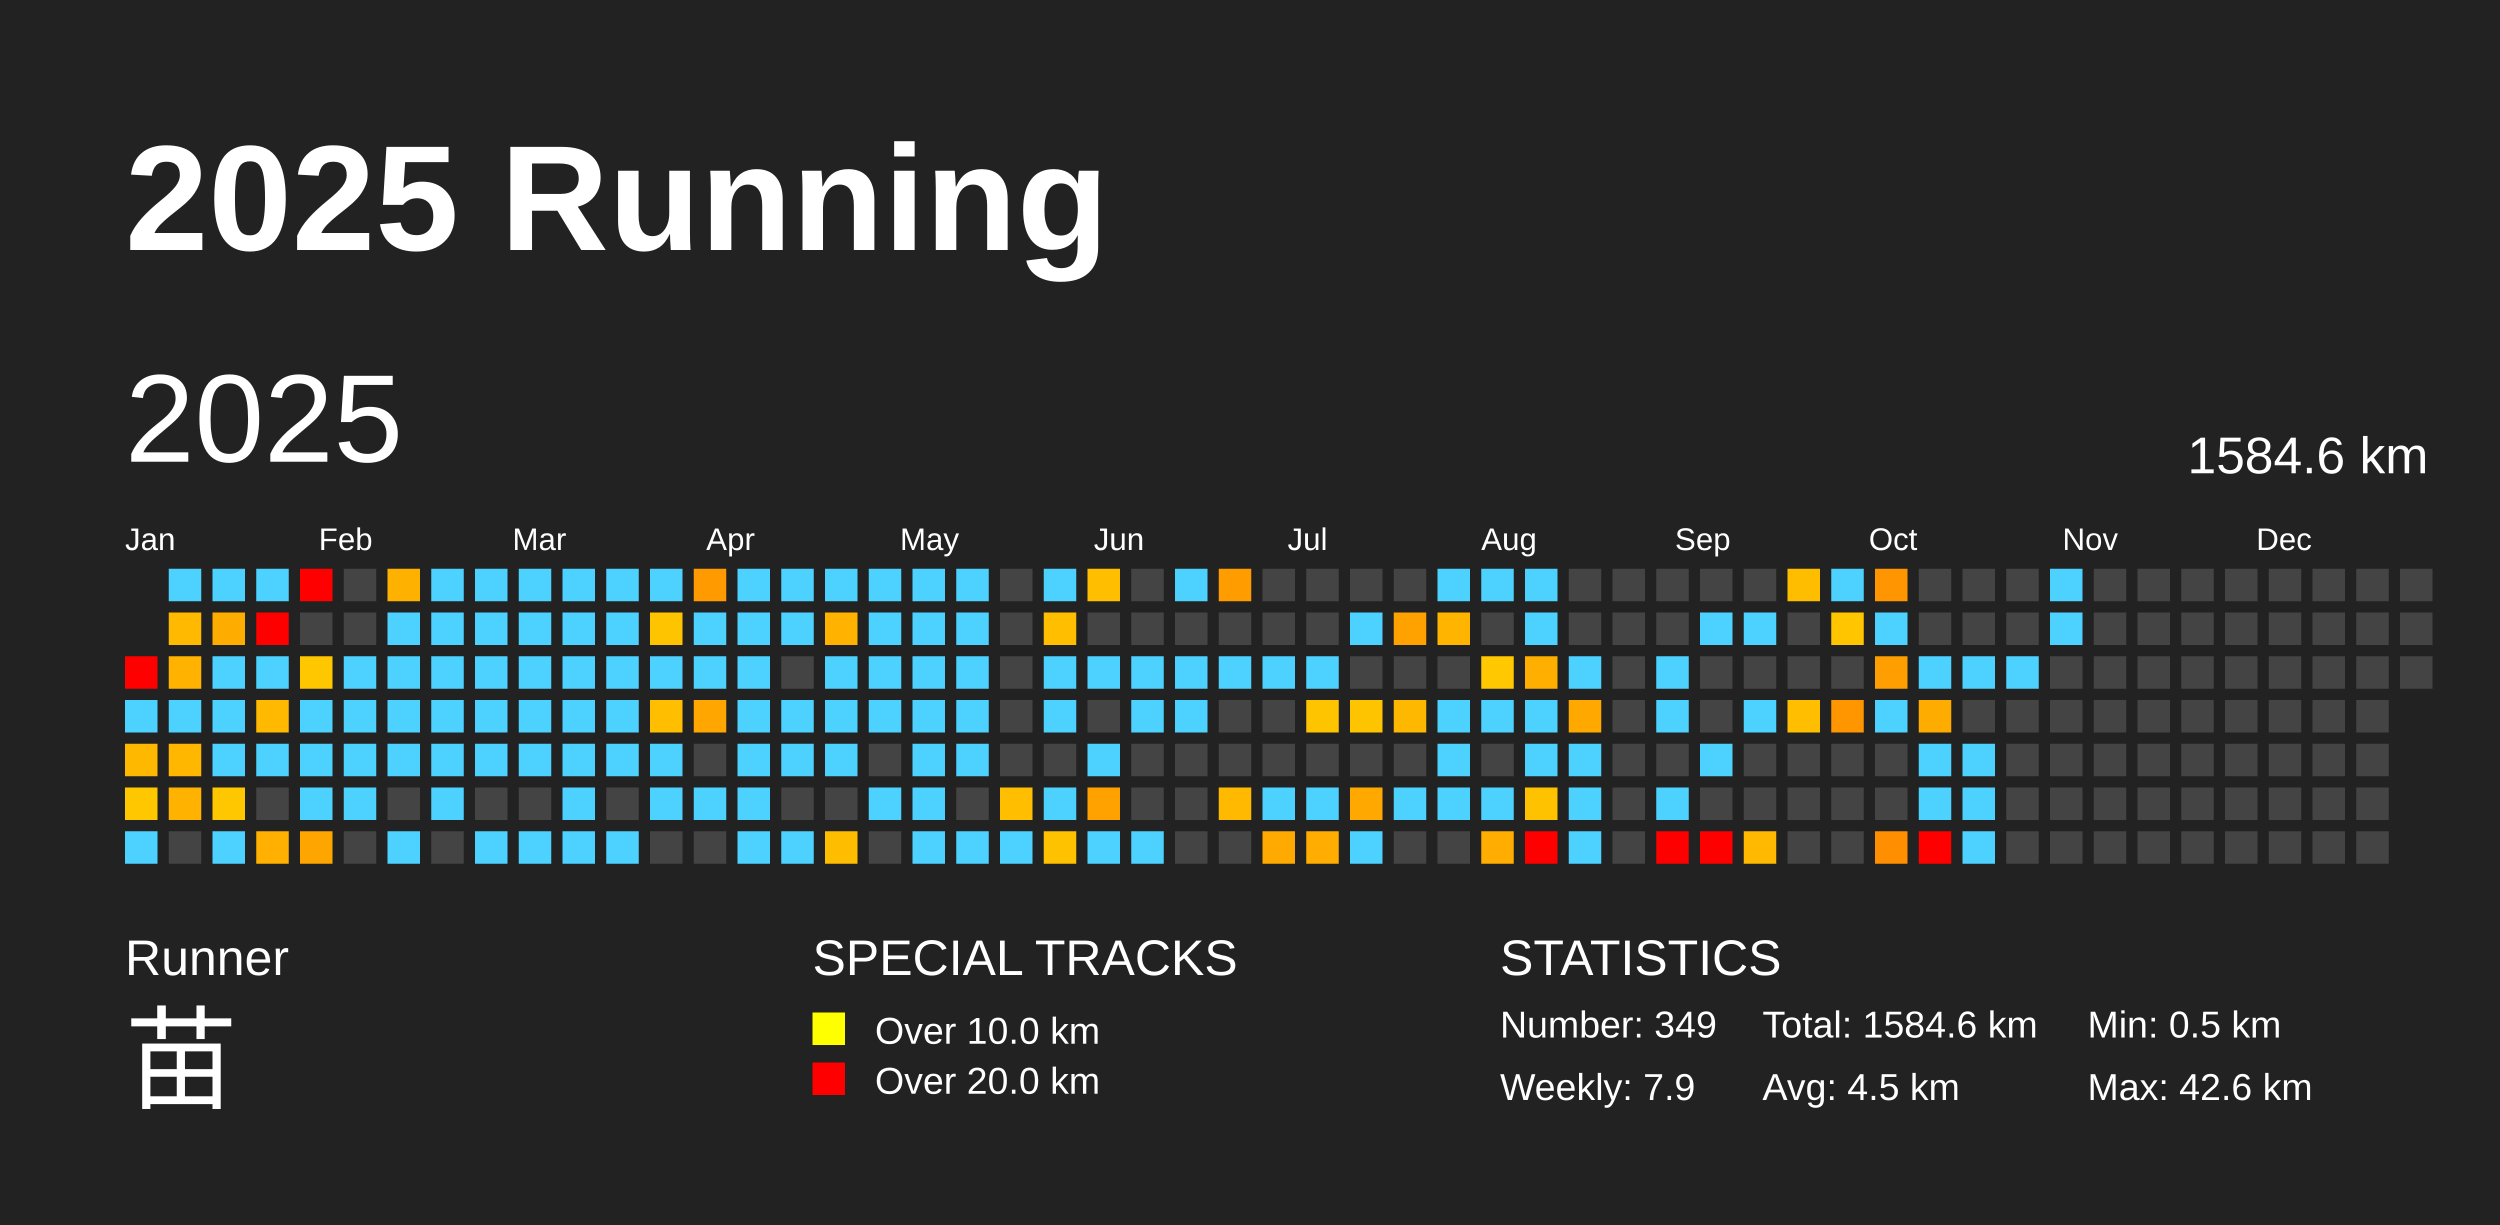
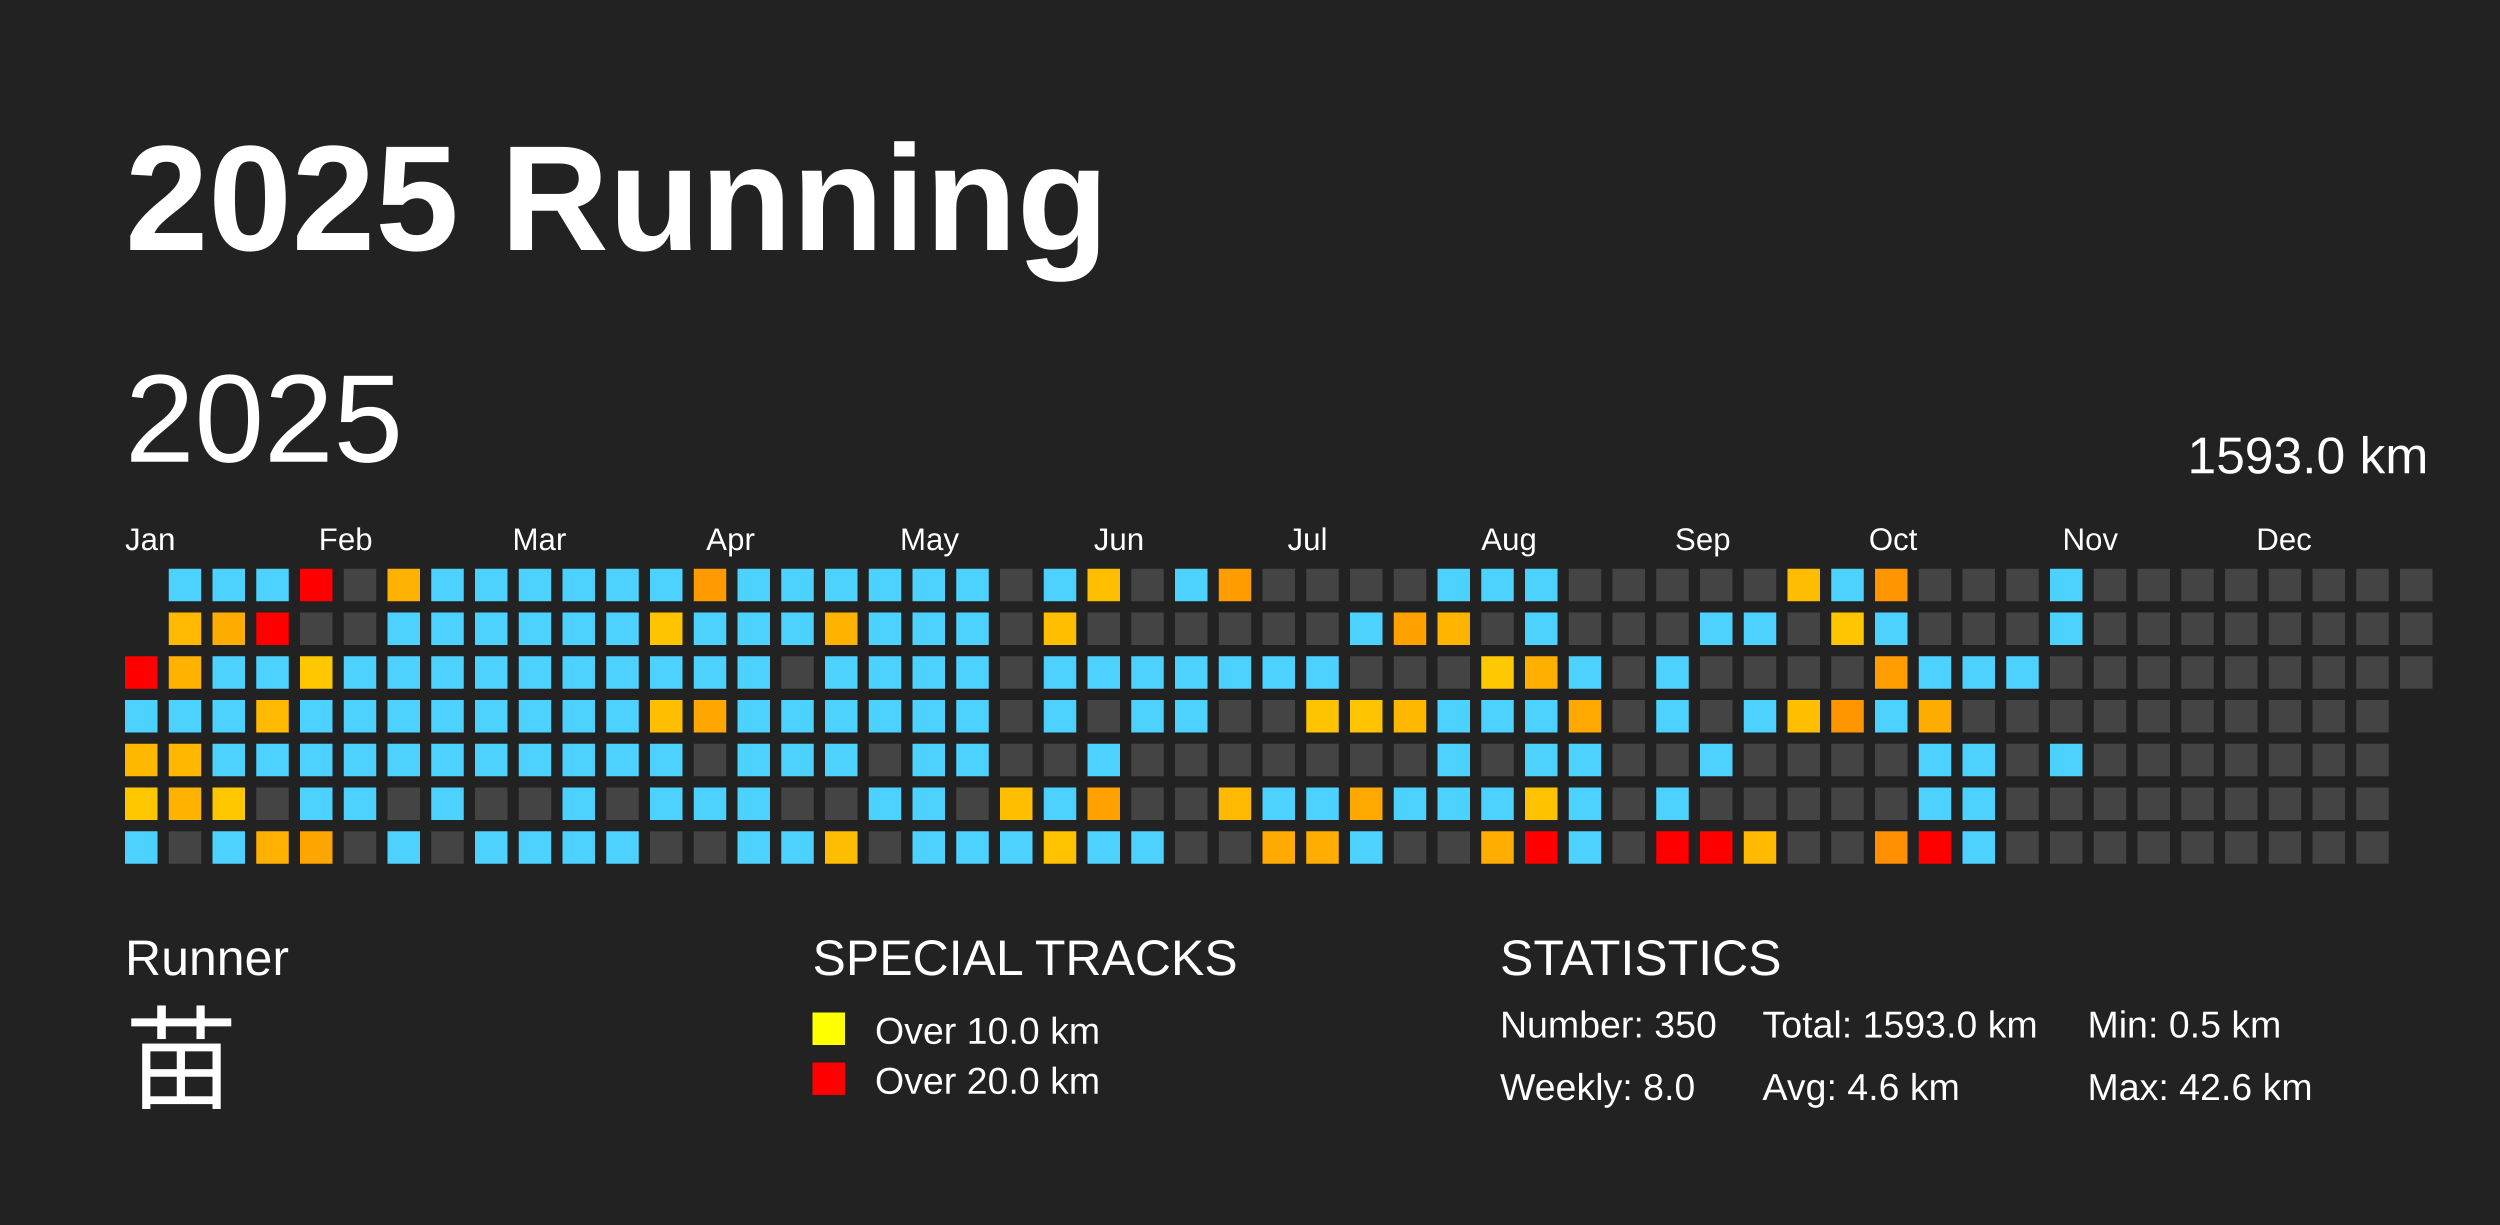
<svg xmlns="http://www.w3.org/2000/svg" baseProfile="full" height="98mm" version="1.1" viewBox="0,0,200,98" width="200mm">
  <defs />
  <rect fill="#222222" height="98" width="200" x="0" y="0" />
  <text fill="#FFFFFF" style="font-size:12px; font-family:Arial; font-weight:bold;" x="10" y="20">2025 Running</text>
  <text fill="#FFFFFF" style="font-size:4px; font-family:Arial" x="10" y="78">Runner</text>
  <text fill="#FFFFFF" style="font-size:9px; font-family:Arial" x="10" y="88">苗</text>
  <text fill="#FFFFFF" style="font-size:4px; font-family:Arial" x="65" y="78">SPECIAL TRACKS</text>
  <rect fill="yellow" height="2.6" width="2.6" x="65" y="81" />
  <text fill="#FFFFFF" style="font-size:3px; font-family:Arial" x="70" y="83.5">Over 10.0 km</text>
  <rect fill="red" height="2.6" width="2.6" x="65" y="85" />
  <text fill="#FFFFFF" style="font-size:3px; font-family:Arial" x="70" y="87.5">Over 20.0 km</text>
  <text fill="#FFFFFF" style="font-size:4px; font-family:Arial" x="120" y="78">STATISTICS</text>
-   <text fill="#FFFFFF" style="font-size:3px; font-family:Arial" x="120" y="83">Number: 349</text>
-   <text fill="#FFFFFF" style="font-size:3px; font-family:Arial" x="120" y="88">Weekly: 7.9</text>
-   <text fill="#FFFFFF" style="font-size:3px; font-family:Arial" x="141" y="83">Total: 1584.6 km</text>
-   <text fill="#FFFFFF" style="font-size:3px; font-family:Arial" x="141" y="88">Avg: 4.5 km</text>
+   <text fill="#FFFFFF" style="font-size:3px; font-family:Arial" x="120" y="83">Number: 350</text>
+   <text fill="#FFFFFF" style="font-size:3px; font-family:Arial" x="120" y="88">Weekly: 8.0</text>
+   <text fill="#FFFFFF" style="font-size:3px; font-family:Arial" x="141" y="83">Total: 1593.0 km</text>
+   <text fill="#FFFFFF" style="font-size:3px; font-family:Arial" x="141" y="88">Avg: 4.6 km</text>
  <text fill="#FFFFFF" style="font-size:3px; font-family:Arial" x="167" y="83">Min: 0.5 km</text>
  <text fill="#FFFFFF" style="font-size:3px; font-family:Arial" x="167" y="88">Max: 42.6 km</text>
  <text dominant-baseline="hanging" fill="#FFFFFF" style="font-size:10.0px; font-family:Arial;" x="10" y="30">2025</text>
-   <text dominant-baseline="hanging" fill="#FFFFFF" style="font-size:4.125px; font-family:Arial;" x="175" y="35">1584.6 km</text>
+   <text dominant-baseline="hanging" fill="#FFFFFF" style="font-size:4.125px; font-family:Arial;" x="175" y="35">1593.0 km</text>
  <text fill="#FFFFFF" style="font-size:2.5px; font-family:Arial" x="10.0" y="44">Jan</text>
  <text fill="#FFFFFF" style="font-size:2.5px; font-family:Arial" x="25.5" y="44">Feb</text>
  <text fill="#FFFFFF" style="font-size:2.5px; font-family:Arial" x="41.0" y="44">Mar</text>
  <text fill="#FFFFFF" style="font-size:2.5px; font-family:Arial" x="56.5" y="44">Apr</text>
  <text fill="#FFFFFF" style="font-size:2.5px; font-family:Arial" x="72.0" y="44">May</text>
  <text fill="#FFFFFF" style="font-size:2.5px; font-family:Arial" x="87.5" y="44">Jun</text>
  <text fill="#FFFFFF" style="font-size:2.5px; font-family:Arial" x="103.0" y="44">Jul</text>
  <text fill="#FFFFFF" style="font-size:2.5px; font-family:Arial" x="118.5" y="44">Aug</text>
  <text fill="#FFFFFF" style="font-size:2.5px; font-family:Arial" x="134.0" y="44">Sep</text>
  <text fill="#FFFFFF" style="font-size:2.5px; font-family:Arial" x="149.5" y="44">Oct</text>
  <text fill="#FFFFFF" style="font-size:2.5px; font-family:Arial" x="165.0" y="44">Nov</text>
  <text fill="#FFFFFF" style="font-size:2.5px; font-family:Arial" x="180.5" y="44">Dec</text>
  <rect fill="red" height="2.6" width="2.6" x="10.0" y="52.5" />
  <rect fill="#4dd2ff" height="2.6" width="2.6" x="10.0" y="56.0" />
  <rect fill="#ffb800" height="2.6" width="2.6" x="10.0" y="59.5" />
  <rect fill="#ffc700" height="2.6" width="2.6" x="10.0" y="63.0" />
  <rect fill="#4dd2ff" height="2.6" width="2.6" x="10.0" y="66.5" />
  <rect fill="#4dd2ff" height="2.6" width="2.6" x="13.5" y="45.5" />
  <rect fill="#ffb900" height="2.6" width="2.6" x="13.5" y="49.0" />
  <rect fill="#ffb300" height="2.6" width="2.6" x="13.5" y="52.5" />
  <rect fill="#4dd2ff" height="2.6" width="2.6" x="13.5" y="56.0" />
  <rect fill="#ffb700" height="2.6" width="2.6" x="13.5" y="59.5" />
  <rect fill="#ffb300" height="2.6" width="2.6" x="13.5" y="63.0" />
  <rect fill="#444444" height="2.6" width="2.6" x="13.5" y="66.5" />
  <rect fill="#4dd2ff" height="2.6" width="2.6" x="17.0" y="45.5" />
  <rect fill="#ffac00" height="2.6" width="2.6" x="17.0" y="49.0" />
  <rect fill="#4dd2ff" height="2.6" width="2.6" x="17.0" y="52.5" />
  <rect fill="#4dd2ff" height="2.6" width="2.6" x="17.0" y="56.0" />
  <rect fill="#4dd2ff" height="2.6" width="2.6" x="17.0" y="59.5" />
  <rect fill="#ffc700" height="2.6" width="2.6" x="17.0" y="63.0" />
  <rect fill="#4dd2ff" height="2.6" width="2.6" x="17.0" y="66.5" />
  <rect fill="#4dd2ff" height="2.6" width="2.6" x="20.5" y="45.5" />
  <rect fill="red" height="2.6" width="2.6" x="20.5" y="49.0" />
  <rect fill="#4dd2ff" height="2.6" width="2.6" x="20.5" y="52.5" />
  <rect fill="#ffb900" height="2.6" width="2.6" x="20.5" y="56.0" />
  <rect fill="#4dd2ff" height="2.6" width="2.6" x="20.5" y="59.5" />
  <rect fill="#444444" height="2.6" width="2.6" x="20.5" y="63.0" />
  <rect fill="#ffb000" height="2.6" width="2.6" x="20.5" y="66.5" />
  <rect fill="red" height="2.6" width="2.6" x="24.0" y="45.5" />
  <rect fill="#444444" height="2.6" width="2.6" x="24.0" y="49.0" />
  <rect fill="#ffc700" height="2.6" width="2.6" x="24.0" y="52.5" />
  <rect fill="#4dd2ff" height="2.6" width="2.6" x="24.0" y="56.0" />
  <rect fill="#4dd2ff" height="2.6" width="2.6" x="24.0" y="59.5" />
  <rect fill="#4dd2ff" height="2.6" width="2.6" x="24.0" y="63.0" />
  <rect fill="#ffa500" height="2.6" width="2.6" x="24.0" y="66.5" />
  <rect fill="#444444" height="2.6" width="2.6" x="27.5" y="45.5" />
  <rect fill="#444444" height="2.6" width="2.6" x="27.5" y="49.0" />
  <rect fill="#4dd2ff" height="2.6" width="2.6" x="27.5" y="52.5" />
  <rect fill="#4dd2ff" height="2.6" width="2.6" x="27.5" y="56.0" />
  <rect fill="#4dd2ff" height="2.6" width="2.6" x="27.5" y="59.5" />
  <rect fill="#4dd2ff" height="2.6" width="2.6" x="27.5" y="63.0" />
  <rect fill="#444444" height="2.6" width="2.6" x="27.5" y="66.5" />
  <rect fill="#ffb100" height="2.6" width="2.6" x="31.0" y="45.5" />
  <rect fill="#4dd2ff" height="2.6" width="2.6" x="31.0" y="49.0" />
  <rect fill="#4dd2ff" height="2.6" width="2.6" x="31.0" y="52.5" />
  <rect fill="#4dd2ff" height="2.6" width="2.6" x="31.0" y="56.0" />
  <rect fill="#4dd2ff" height="2.6" width="2.6" x="31.0" y="59.5" />
  <rect fill="#444444" height="2.6" width="2.6" x="31.0" y="63.0" />
  <rect fill="#4dd2ff" height="2.6" width="2.6" x="31.0" y="66.5" />
  <rect fill="#4dd2ff" height="2.6" width="2.6" x="34.5" y="45.5" />
  <rect fill="#4dd2ff" height="2.6" width="2.6" x="34.5" y="49.0" />
  <rect fill="#4dd2ff" height="2.6" width="2.6" x="34.5" y="52.5" />
  <rect fill="#4dd2ff" height="2.6" width="2.6" x="34.5" y="56.0" />
  <rect fill="#4dd2ff" height="2.6" width="2.6" x="34.5" y="59.5" />
  <rect fill="#4dd2ff" height="2.6" width="2.6" x="34.5" y="63.0" />
  <rect fill="#444444" height="2.6" width="2.6" x="34.5" y="66.5" />
  <rect fill="#4dd2ff" height="2.6" width="2.6" x="38.0" y="45.5" />
  <rect fill="#4dd2ff" height="2.6" width="2.6" x="38.0" y="49.0" />
  <rect fill="#4dd2ff" height="2.6" width="2.6" x="38.0" y="52.5" />
  <rect fill="#4dd2ff" height="2.6" width="2.6" x="38.0" y="56.0" />
  <rect fill="#4dd2ff" height="2.6" width="2.6" x="38.0" y="59.5" />
  <rect fill="#444444" height="2.6" width="2.6" x="38.0" y="63.0" />
  <rect fill="#4dd2ff" height="2.6" width="2.6" x="38.0" y="66.5" />
  <rect fill="#4dd2ff" height="2.6" width="2.6" x="41.5" y="45.5" />
  <rect fill="#4dd2ff" height="2.6" width="2.6" x="41.5" y="49.0" />
  <rect fill="#4dd2ff" height="2.6" width="2.6" x="41.5" y="52.5" />
  <rect fill="#4dd2ff" height="2.6" width="2.6" x="41.5" y="56.0" />
  <rect fill="#4dd2ff" height="2.6" width="2.6" x="41.5" y="59.5" />
  <rect fill="#444444" height="2.6" width="2.6" x="41.5" y="63.0" />
  <rect fill="#4dd2ff" height="2.6" width="2.6" x="41.5" y="66.5" />
  <rect fill="#4dd2ff" height="2.6" width="2.6" x="45.0" y="45.5" />
  <rect fill="#4dd2ff" height="2.6" width="2.6" x="45.0" y="49.0" />
  <rect fill="#4dd2ff" height="2.6" width="2.6" x="45.0" y="52.5" />
  <rect fill="#4dd2ff" height="2.6" width="2.6" x="45.0" y="56.0" />
  <rect fill="#4dd2ff" height="2.6" width="2.6" x="45.0" y="59.5" />
  <rect fill="#4dd2ff" height="2.6" width="2.6" x="45.0" y="63.0" />
  <rect fill="#4dd2ff" height="2.6" width="2.6" x="45.0" y="66.5" />
  <rect fill="#4dd2ff" height="2.6" width="2.6" x="48.5" y="45.5" />
  <rect fill="#4dd2ff" height="2.6" width="2.6" x="48.5" y="49.0" />
  <rect fill="#4dd2ff" height="2.6" width="2.6" x="48.5" y="52.5" />
  <rect fill="#4dd2ff" height="2.6" width="2.6" x="48.5" y="56.0" />
  <rect fill="#4dd2ff" height="2.6" width="2.6" x="48.5" y="59.5" />
  <rect fill="#444444" height="2.6" width="2.6" x="48.5" y="63.0" />
  <rect fill="#4dd2ff" height="2.6" width="2.6" x="48.5" y="66.5" />
  <rect fill="#4dd2ff" height="2.6" width="2.6" x="52.0" y="45.5" />
  <rect fill="#ffc400" height="2.6" width="2.6" x="52.0" y="49.0" />
  <rect fill="#4dd2ff" height="2.6" width="2.6" x="52.0" y="52.5" />
  <rect fill="#ffbf00" height="2.6" width="2.6" x="52.0" y="56.0" />
  <rect fill="#4dd2ff" height="2.6" width="2.6" x="52.0" y="59.5" />
  <rect fill="#4dd2ff" height="2.6" width="2.6" x="52.0" y="63.0" />
  <rect fill="#444444" height="2.6" width="2.6" x="52.0" y="66.5" />
  <rect fill="#ff9b00" height="2.6" width="2.6" x="55.5" y="45.5" />
  <rect fill="#4dd2ff" height="2.6" width="2.6" x="55.5" y="49.0" />
  <rect fill="#4dd2ff" height="2.6" width="2.6" x="55.5" y="52.5" />
  <rect fill="#ffa700" height="2.6" width="2.6" x="55.5" y="56.0" />
  <rect fill="#444444" height="2.6" width="2.6" x="55.5" y="59.5" />
  <rect fill="#4dd2ff" height="2.6" width="2.6" x="55.5" y="63.0" />
  <rect fill="#444444" height="2.6" width="2.6" x="55.5" y="66.5" />
  <rect fill="#4dd2ff" height="2.6" width="2.6" x="59.0" y="45.5" />
  <rect fill="#4dd2ff" height="2.6" width="2.6" x="59.0" y="49.0" />
  <rect fill="#4dd2ff" height="2.6" width="2.6" x="59.0" y="52.5" />
  <rect fill="#4dd2ff" height="2.6" width="2.6" x="59.0" y="56.0" />
  <rect fill="#4dd2ff" height="2.6" width="2.6" x="59.0" y="59.5" />
  <rect fill="#4dd2ff" height="2.6" width="2.6" x="59.0" y="63.0" />
  <rect fill="#4dd2ff" height="2.6" width="2.6" x="59.0" y="66.5" />
  <rect fill="#4dd2ff" height="2.6" width="2.6" x="62.5" y="45.5" />
  <rect fill="#4dd2ff" height="2.6" width="2.6" x="62.5" y="49.0" />
  <rect fill="#444444" height="2.6" width="2.6" x="62.5" y="52.5" />
  <rect fill="#4dd2ff" height="2.6" width="2.6" x="62.5" y="56.0" />
  <rect fill="#4dd2ff" height="2.6" width="2.6" x="62.5" y="59.5" />
  <rect fill="#444444" height="2.6" width="2.6" x="62.5" y="63.0" />
  <rect fill="#4dd2ff" height="2.6" width="2.6" x="62.5" y="66.5" />
  <rect fill="#4dd2ff" height="2.6" width="2.6" x="66.0" y="45.5" />
  <rect fill="#ffb300" height="2.6" width="2.6" x="66.0" y="49.0" />
  <rect fill="#4dd2ff" height="2.6" width="2.6" x="66.0" y="52.5" />
  <rect fill="#4dd2ff" height="2.6" width="2.6" x="66.0" y="56.0" />
  <rect fill="#4dd2ff" height="2.6" width="2.6" x="66.0" y="59.5" />
  <rect fill="#444444" height="2.6" width="2.6" x="66.0" y="63.0" />
  <rect fill="#ffbd00" height="2.6" width="2.6" x="66.0" y="66.5" />
  <rect fill="#4dd2ff" height="2.6" width="2.6" x="69.5" y="45.5" />
  <rect fill="#4dd2ff" height="2.6" width="2.6" x="69.5" y="49.0" />
  <rect fill="#4dd2ff" height="2.6" width="2.6" x="69.5" y="52.5" />
  <rect fill="#4dd2ff" height="2.6" width="2.6" x="69.5" y="56.0" />
  <rect fill="#444444" height="2.6" width="2.6" x="69.5" y="59.5" />
  <rect fill="#4dd2ff" height="2.6" width="2.6" x="69.5" y="63.0" />
  <rect fill="#444444" height="2.6" width="2.6" x="69.5" y="66.5" />
  <rect fill="#4dd2ff" height="2.6" width="2.6" x="73.0" y="45.5" />
  <rect fill="#4dd2ff" height="2.6" width="2.6" x="73.0" y="49.0" />
  <rect fill="#4dd2ff" height="2.6" width="2.6" x="73.0" y="52.5" />
  <rect fill="#4dd2ff" height="2.6" width="2.6" x="73.0" y="56.0" />
  <rect fill="#4dd2ff" height="2.6" width="2.6" x="73.0" y="59.5" />
  <rect fill="#4dd2ff" height="2.6" width="2.6" x="73.0" y="63.0" />
  <rect fill="#4dd2ff" height="2.6" width="2.6" x="73.0" y="66.5" />
  <rect fill="#4dd2ff" height="2.6" width="2.6" x="76.5" y="45.5" />
  <rect fill="#4dd2ff" height="2.6" width="2.6" x="76.5" y="49.0" />
  <rect fill="#4dd2ff" height="2.6" width="2.6" x="76.5" y="52.5" />
  <rect fill="#4dd2ff" height="2.6" width="2.6" x="76.5" y="56.0" />
  <rect fill="#4dd2ff" height="2.6" width="2.6" x="76.5" y="59.5" />
  <rect fill="#444444" height="2.6" width="2.6" x="76.5" y="63.0" />
  <rect fill="#4dd2ff" height="2.6" width="2.6" x="76.5" y="66.5" />
  <rect fill="#444444" height="2.6" width="2.6" x="80.0" y="45.5" />
  <rect fill="#444444" height="2.6" width="2.6" x="80.0" y="49.0" />
  <rect fill="#444444" height="2.6" width="2.6" x="80.0" y="52.5" />
  <rect fill="#444444" height="2.6" width="2.6" x="80.0" y="56.0" />
  <rect fill="#444444" height="2.6" width="2.6" x="80.0" y="59.5" />
  <rect fill="#ffbe00" height="2.6" width="2.6" x="80.0" y="63.0" />
  <rect fill="#4dd2ff" height="2.6" width="2.6" x="80.0" y="66.5" />
  <rect fill="#4dd2ff" height="2.6" width="2.6" x="83.5" y="45.5" />
  <rect fill="#ffbe00" height="2.6" width="2.6" x="83.5" y="49.0" />
  <rect fill="#4dd2ff" height="2.6" width="2.6" x="83.5" y="52.5" />
  <rect fill="#4dd2ff" height="2.6" width="2.6" x="83.5" y="56.0" />
  <rect fill="#444444" height="2.6" width="2.6" x="83.5" y="59.5" />
  <rect fill="#4dd2ff" height="2.6" width="2.6" x="83.5" y="63.0" />
  <rect fill="#ffc200" height="2.6" width="2.6" x="83.5" y="66.5" />
  <rect fill="#ffbf00" height="2.6" width="2.6" x="87.0" y="45.5" />
  <rect fill="#444444" height="2.6" width="2.6" x="87.0" y="49.0" />
  <rect fill="#4dd2ff" height="2.6" width="2.6" x="87.0" y="52.5" />
  <rect fill="#444444" height="2.6" width="2.6" x="87.0" y="56.0" />
  <rect fill="#4dd2ff" height="2.6" width="2.6" x="87.0" y="59.5" />
  <rect fill="#ffa200" height="2.6" width="2.6" x="87.0" y="63.0" />
  <rect fill="#4dd2ff" height="2.6" width="2.6" x="87.0" y="66.5" />
  <rect fill="#444444" height="2.6" width="2.6" x="90.5" y="45.5" />
  <rect fill="#444444" height="2.6" width="2.6" x="90.5" y="49.0" />
  <rect fill="#4dd2ff" height="2.6" width="2.6" x="90.5" y="52.5" />
  <rect fill="#4dd2ff" height="2.6" width="2.6" x="90.5" y="56.0" />
  <rect fill="#444444" height="2.6" width="2.6" x="90.5" y="59.5" />
  <rect fill="#444444" height="2.6" width="2.6" x="90.5" y="63.0" />
  <rect fill="#4dd2ff" height="2.6" width="2.6" x="90.5" y="66.5" />
  <rect fill="#4dd2ff" height="2.6" width="2.6" x="94.0" y="45.5" />
  <rect fill="#444444" height="2.6" width="2.6" x="94.0" y="49.0" />
  <rect fill="#4dd2ff" height="2.6" width="2.6" x="94.0" y="52.5" />
  <rect fill="#4dd2ff" height="2.6" width="2.6" x="94.0" y="56.0" />
  <rect fill="#444444" height="2.6" width="2.6" x="94.0" y="59.5" />
  <rect fill="#444444" height="2.6" width="2.6" x="94.0" y="63.0" />
  <rect fill="#444444" height="2.6" width="2.6" x="94.0" y="66.5" />
  <rect fill="#ff9c00" height="2.6" width="2.6" x="97.5" y="45.5" />
  <rect fill="#444444" height="2.6" width="2.6" x="97.5" y="49.0" />
  <rect fill="#4dd2ff" height="2.6" width="2.6" x="97.5" y="52.5" />
  <rect fill="#444444" height="2.6" width="2.6" x="97.5" y="56.0" />
  <rect fill="#444444" height="2.6" width="2.6" x="97.5" y="59.5" />
  <rect fill="#ffb900" height="2.6" width="2.6" x="97.5" y="63.0" />
  <rect fill="#444444" height="2.6" width="2.6" x="97.5" y="66.5" />
  <rect fill="#444444" height="2.6" width="2.6" x="101.0" y="45.5" />
  <rect fill="#444444" height="2.6" width="2.6" x="101.0" y="49.0" />
  <rect fill="#4dd2ff" height="2.6" width="2.6" x="101.0" y="52.5" />
  <rect fill="#444444" height="2.6" width="2.6" x="101.0" y="56.0" />
  <rect fill="#444444" height="2.6" width="2.6" x="101.0" y="59.5" />
  <rect fill="#4dd2ff" height="2.6" width="2.6" x="101.0" y="63.0" />
  <rect fill="#ffaa00" height="2.6" width="2.6" x="101.0" y="66.5" />
  <rect fill="#444444" height="2.6" width="2.6" x="104.5" y="45.5" />
  <rect fill="#444444" height="2.6" width="2.6" x="104.5" y="49.0" />
  <rect fill="#4dd2ff" height="2.6" width="2.6" x="104.5" y="52.5" />
  <rect fill="#ffc400" height="2.6" width="2.6" x="104.5" y="56.0" />
  <rect fill="#444444" height="2.6" width="2.6" x="104.5" y="59.5" />
  <rect fill="#4dd2ff" height="2.6" width="2.6" x="104.5" y="63.0" />
  <rect fill="#ffad00" height="2.6" width="2.6" x="104.5" y="66.5" />
  <rect fill="#444444" height="2.6" width="2.6" x="108.0" y="45.5" />
  <rect fill="#4dd2ff" height="2.6" width="2.6" x="108.0" y="49.0" />
  <rect fill="#444444" height="2.6" width="2.6" x="108.0" y="52.5" />
  <rect fill="#ffc400" height="2.6" width="2.6" x="108.0" y="56.0" />
  <rect fill="#444444" height="2.6" width="2.6" x="108.0" y="59.5" />
  <rect fill="#ffa800" height="2.6" width="2.6" x="108.0" y="63.0" />
  <rect fill="#4dd2ff" height="2.6" width="2.6" x="108.0" y="66.5" />
  <rect fill="#444444" height="2.6" width="2.6" x="111.5" y="45.5" />
  <rect fill="#ffa200" height="2.6" width="2.6" x="111.5" y="49.0" />
  <rect fill="#444444" height="2.6" width="2.6" x="111.5" y="52.5" />
  <rect fill="#ffb800" height="2.6" width="2.6" x="111.5" y="56.0" />
  <rect fill="#444444" height="2.6" width="2.6" x="111.5" y="59.5" />
  <rect fill="#4dd2ff" height="2.6" width="2.6" x="111.5" y="63.0" />
  <rect fill="#444444" height="2.6" width="2.6" x="111.5" y="66.5" />
  <rect fill="#4dd2ff" height="2.6" width="2.6" x="115.0" y="45.5" />
  <rect fill="#ffb500" height="2.6" width="2.6" x="115.0" y="49.0" />
  <rect fill="#444444" height="2.6" width="2.6" x="115.0" y="52.5" />
  <rect fill="#4dd2ff" height="2.6" width="2.6" x="115.0" y="56.0" />
  <rect fill="#4dd2ff" height="2.6" width="2.6" x="115.0" y="59.5" />
  <rect fill="#4dd2ff" height="2.6" width="2.6" x="115.0" y="63.0" />
  <rect fill="#444444" height="2.6" width="2.6" x="115.0" y="66.5" />
  <rect fill="#4dd2ff" height="2.6" width="2.6" x="118.5" y="45.5" />
  <rect fill="#444444" height="2.6" width="2.6" x="118.5" y="49.0" />
  <rect fill="#ffc800" height="2.6" width="2.6" x="118.5" y="52.5" />
  <rect fill="#4dd2ff" height="2.6" width="2.6" x="118.5" y="56.0" />
  <rect fill="#444444" height="2.6" width="2.6" x="118.5" y="59.5" />
  <rect fill="#4dd2ff" height="2.6" width="2.6" x="118.5" y="63.0" />
  <rect fill="#ffad00" height="2.6" width="2.6" x="118.5" y="66.5" />
  <rect fill="#4dd2ff" height="2.6" width="2.6" x="122.0" y="45.5" />
  <rect fill="#4dd2ff" height="2.6" width="2.6" x="122.0" y="49.0" />
  <rect fill="#ffaf00" height="2.6" width="2.6" x="122.0" y="52.5" />
  <rect fill="#4dd2ff" height="2.6" width="2.6" x="122.0" y="56.0" />
  <rect fill="#4dd2ff" height="2.6" width="2.6" x="122.0" y="59.5" />
  <rect fill="#ffc200" height="2.6" width="2.6" x="122.0" y="63.0" />
  <rect fill="red" height="2.6" width="2.6" x="122.0" y="66.5" />
  <rect fill="#444444" height="2.6" width="2.6" x="125.5" y="45.5" />
  <rect fill="#444444" height="2.6" width="2.6" x="125.5" y="49.0" />
  <rect fill="#4dd2ff" height="2.6" width="2.6" x="125.5" y="52.5" />
  <rect fill="#ffa900" height="2.6" width="2.6" x="125.5" y="56.0" />
  <rect fill="#4dd2ff" height="2.6" width="2.6" x="125.5" y="59.5" />
  <rect fill="#4dd2ff" height="2.6" width="2.6" x="125.5" y="63.0" />
  <rect fill="#4dd2ff" height="2.6" width="2.6" x="125.5" y="66.5" />
  <rect fill="#444444" height="2.6" width="2.6" x="129.0" y="45.5" />
  <rect fill="#444444" height="2.6" width="2.6" x="129.0" y="49.0" />
  <rect fill="#444444" height="2.6" width="2.6" x="129.0" y="52.5" />
  <rect fill="#444444" height="2.6" width="2.6" x="129.0" y="56.0" />
  <rect fill="#444444" height="2.6" width="2.6" x="129.0" y="59.5" />
  <rect fill="#444444" height="2.6" width="2.6" x="129.0" y="63.0" />
  <rect fill="#444444" height="2.6" width="2.6" x="129.0" y="66.5" />
  <rect fill="#444444" height="2.6" width="2.6" x="132.5" y="45.5" />
  <rect fill="#444444" height="2.6" width="2.6" x="132.5" y="49.0" />
  <rect fill="#4dd2ff" height="2.6" width="2.6" x="132.5" y="52.5" />
  <rect fill="#4dd2ff" height="2.6" width="2.6" x="132.5" y="56.0" />
  <rect fill="#444444" height="2.6" width="2.6" x="132.5" y="59.5" />
  <rect fill="#4dd2ff" height="2.6" width="2.6" x="132.5" y="63.0" />
  <rect fill="red" height="2.6" width="2.6" x="132.5" y="66.5" />
  <rect fill="#444444" height="2.6" width="2.6" x="136.0" y="45.5" />
  <rect fill="#4dd2ff" height="2.6" width="2.6" x="136.0" y="49.0" />
  <rect fill="#444444" height="2.6" width="2.6" x="136.0" y="52.5" />
  <rect fill="#444444" height="2.6" width="2.6" x="136.0" y="56.0" />
  <rect fill="#4dd2ff" height="2.6" width="2.6" x="136.0" y="59.5" />
  <rect fill="#444444" height="2.6" width="2.6" x="136.0" y="63.0" />
  <rect fill="red" height="2.6" width="2.6" x="136.0" y="66.5" />
  <rect fill="#444444" height="2.6" width="2.6" x="139.5" y="45.5" />
  <rect fill="#4dd2ff" height="2.6" width="2.6" x="139.5" y="49.0" />
  <rect fill="#444444" height="2.6" width="2.6" x="139.5" y="52.5" />
  <rect fill="#4dd2ff" height="2.6" width="2.6" x="139.5" y="56.0" />
  <rect fill="#444444" height="2.6" width="2.6" x="139.5" y="59.5" />
  <rect fill="#444444" height="2.6" width="2.6" x="139.5" y="63.0" />
  <rect fill="#ffb900" height="2.6" width="2.6" x="139.5" y="66.5" />
  <rect fill="#ffbd00" height="2.6" width="2.6" x="143.0" y="45.5" />
  <rect fill="#444444" height="2.6" width="2.6" x="143.0" y="49.0" />
  <rect fill="#444444" height="2.6" width="2.6" x="143.0" y="52.5" />
  <rect fill="#ffbf00" height="2.6" width="2.6" x="143.0" y="56.0" />
  <rect fill="#444444" height="2.6" width="2.6" x="143.0" y="59.5" />
  <rect fill="#444444" height="2.6" width="2.6" x="143.0" y="63.0" />
  <rect fill="#444444" height="2.6" width="2.6" x="143.0" y="66.5" />
  <rect fill="#4dd2ff" height="2.6" width="2.6" x="146.5" y="45.5" />
  <rect fill="#ffc600" height="2.6" width="2.6" x="146.5" y="49.0" />
  <rect fill="#444444" height="2.6" width="2.6" x="146.5" y="52.5" />
  <rect fill="#ff9600" height="2.6" width="2.6" x="146.5" y="56.0" />
  <rect fill="#444444" height="2.6" width="2.6" x="146.5" y="59.5" />
  <rect fill="#444444" height="2.6" width="2.6" x="146.5" y="63.0" />
  <rect fill="#444444" height="2.6" width="2.6" x="146.5" y="66.5" />
  <rect fill="#ff9500" height="2.6" width="2.6" x="150.0" y="45.5" />
  <rect fill="#4dd2ff" height="2.6" width="2.6" x="150.0" y="49.0" />
  <rect fill="#ff9e00" height="2.6" width="2.6" x="150.0" y="52.5" />
  <rect fill="#4dd2ff" height="2.6" width="2.6" x="150.0" y="56.0" />
  <rect fill="#444444" height="2.6" width="2.6" x="150.0" y="59.5" />
  <rect fill="#444444" height="2.6" width="2.6" x="150.0" y="63.0" />
  <rect fill="#ff8e00" height="2.6" width="2.6" x="150.0" y="66.5" />
  <rect fill="#444444" height="2.6" width="2.6" x="153.5" y="45.5" />
  <rect fill="#444444" height="2.6" width="2.6" x="153.5" y="49.0" />
  <rect fill="#4dd2ff" height="2.6" width="2.6" x="153.5" y="52.5" />
  <rect fill="#ffac00" height="2.6" width="2.6" x="153.5" y="56.0" />
  <rect fill="#4dd2ff" height="2.6" width="2.6" x="153.5" y="59.5" />
  <rect fill="#4dd2ff" height="2.6" width="2.6" x="153.5" y="63.0" />
  <rect fill="red" height="2.6" width="2.6" x="153.5" y="66.5" />
  <rect fill="#444444" height="2.6" width="2.6" x="157.0" y="45.5" />
  <rect fill="#444444" height="2.6" width="2.6" x="157.0" y="49.0" />
  <rect fill="#4dd2ff" height="2.6" width="2.6" x="157.0" y="52.5" />
  <rect fill="#444444" height="2.6" width="2.6" x="157.0" y="56.0" />
  <rect fill="#4dd2ff" height="2.6" width="2.6" x="157.0" y="59.5" />
  <rect fill="#4dd2ff" height="2.6" width="2.6" x="157.0" y="63.0" />
  <rect fill="#4dd2ff" height="2.6" width="2.6" x="157.0" y="66.5" />
  <rect fill="#444444" height="2.6" width="2.6" x="160.5" y="45.5" />
  <rect fill="#444444" height="2.6" width="2.6" x="160.5" y="49.0" />
  <rect fill="#4dd2ff" height="2.6" width="2.6" x="160.5" y="52.5" />
  <rect fill="#444444" height="2.6" width="2.6" x="160.5" y="56.0" />
  <rect fill="#444444" height="2.6" width="2.6" x="160.5" y="59.5" />
  <rect fill="#444444" height="2.6" width="2.6" x="160.5" y="63.0" />
  <rect fill="#444444" height="2.6" width="2.6" x="160.5" y="66.5" />
  <rect fill="#4dd2ff" height="2.6" width="2.6" x="164.0" y="45.5" />
  <rect fill="#4dd2ff" height="2.6" width="2.6" x="164.0" y="49.0" />
  <rect fill="#444444" height="2.6" width="2.6" x="164.0" y="52.5" />
  <rect fill="#444444" height="2.6" width="2.6" x="164.0" y="56.0" />
-   <rect fill="#444444" height="2.6" width="2.6" x="164.0" y="59.5" />
+   <rect fill="#4dd2ff" height="2.6" width="2.6" x="164.0" y="59.5" />
  <rect fill="#444444" height="2.6" width="2.6" x="164.0" y="63.0" />
  <rect fill="#444444" height="2.6" width="2.6" x="164.0" y="66.5" />
  <rect fill="#444444" height="2.6" width="2.6" x="167.5" y="45.5" />
  <rect fill="#444444" height="2.6" width="2.6" x="167.5" y="49.0" />
  <rect fill="#444444" height="2.6" width="2.6" x="167.5" y="52.5" />
  <rect fill="#444444" height="2.6" width="2.6" x="167.5" y="56.0" />
  <rect fill="#444444" height="2.6" width="2.6" x="167.5" y="59.5" />
  <rect fill="#444444" height="2.6" width="2.6" x="167.5" y="63.0" />
  <rect fill="#444444" height="2.6" width="2.6" x="167.5" y="66.5" />
  <rect fill="#444444" height="2.6" width="2.6" x="171.0" y="45.5" />
  <rect fill="#444444" height="2.6" width="2.6" x="171.0" y="49.0" />
  <rect fill="#444444" height="2.6" width="2.6" x="171.0" y="52.5" />
  <rect fill="#444444" height="2.6" width="2.6" x="171.0" y="56.0" />
  <rect fill="#444444" height="2.6" width="2.6" x="171.0" y="59.5" />
  <rect fill="#444444" height="2.6" width="2.6" x="171.0" y="63.0" />
  <rect fill="#444444" height="2.6" width="2.6" x="171.0" y="66.5" />
  <rect fill="#444444" height="2.6" width="2.6" x="174.5" y="45.5" />
  <rect fill="#444444" height="2.6" width="2.6" x="174.5" y="49.0" />
  <rect fill="#444444" height="2.6" width="2.6" x="174.5" y="52.5" />
  <rect fill="#444444" height="2.6" width="2.6" x="174.5" y="56.0" />
  <rect fill="#444444" height="2.6" width="2.6" x="174.5" y="59.5" />
  <rect fill="#444444" height="2.6" width="2.6" x="174.5" y="63.0" />
  <rect fill="#444444" height="2.6" width="2.6" x="174.5" y="66.5" />
  <rect fill="#444444" height="2.6" width="2.6" x="178.0" y="45.5" />
  <rect fill="#444444" height="2.6" width="2.6" x="178.0" y="49.0" />
  <rect fill="#444444" height="2.6" width="2.6" x="178.0" y="52.5" />
  <rect fill="#444444" height="2.6" width="2.6" x="178.0" y="56.0" />
  <rect fill="#444444" height="2.6" width="2.6" x="178.0" y="59.5" />
  <rect fill="#444444" height="2.6" width="2.6" x="178.0" y="63.0" />
  <rect fill="#444444" height="2.6" width="2.6" x="178.0" y="66.5" />
  <rect fill="#444444" height="2.6" width="2.6" x="181.5" y="45.5" />
  <rect fill="#444444" height="2.6" width="2.6" x="181.5" y="49.0" />
  <rect fill="#444444" height="2.6" width="2.6" x="181.5" y="52.5" />
  <rect fill="#444444" height="2.6" width="2.6" x="181.5" y="56.0" />
  <rect fill="#444444" height="2.6" width="2.6" x="181.5" y="59.5" />
  <rect fill="#444444" height="2.6" width="2.6" x="181.5" y="63.0" />
  <rect fill="#444444" height="2.6" width="2.6" x="181.5" y="66.5" />
  <rect fill="#444444" height="2.6" width="2.6" x="185.0" y="45.5" />
  <rect fill="#444444" height="2.6" width="2.6" x="185.0" y="49.0" />
  <rect fill="#444444" height="2.6" width="2.6" x="185.0" y="52.5" />
  <rect fill="#444444" height="2.6" width="2.6" x="185.0" y="56.0" />
  <rect fill="#444444" height="2.6" width="2.6" x="185.0" y="59.5" />
  <rect fill="#444444" height="2.6" width="2.6" x="185.0" y="63.0" />
  <rect fill="#444444" height="2.6" width="2.6" x="185.0" y="66.5" />
  <rect fill="#444444" height="2.6" width="2.6" x="188.5" y="45.5" />
  <rect fill="#444444" height="2.6" width="2.6" x="188.5" y="49.0" />
  <rect fill="#444444" height="2.6" width="2.6" x="188.5" y="52.5" />
  <rect fill="#444444" height="2.6" width="2.6" x="188.5" y="56.0" />
  <rect fill="#444444" height="2.6" width="2.6" x="188.5" y="59.5" />
  <rect fill="#444444" height="2.6" width="2.6" x="188.5" y="63.0" />
  <rect fill="#444444" height="2.6" width="2.6" x="188.5" y="66.5" />
  <rect fill="#444444" height="2.6" width="2.6" x="192.0" y="45.5" />
  <rect fill="#444444" height="2.6" width="2.6" x="192.0" y="49.0" />
  <rect fill="#444444" height="2.6" width="2.6" x="192.0" y="52.5" />
</svg>
